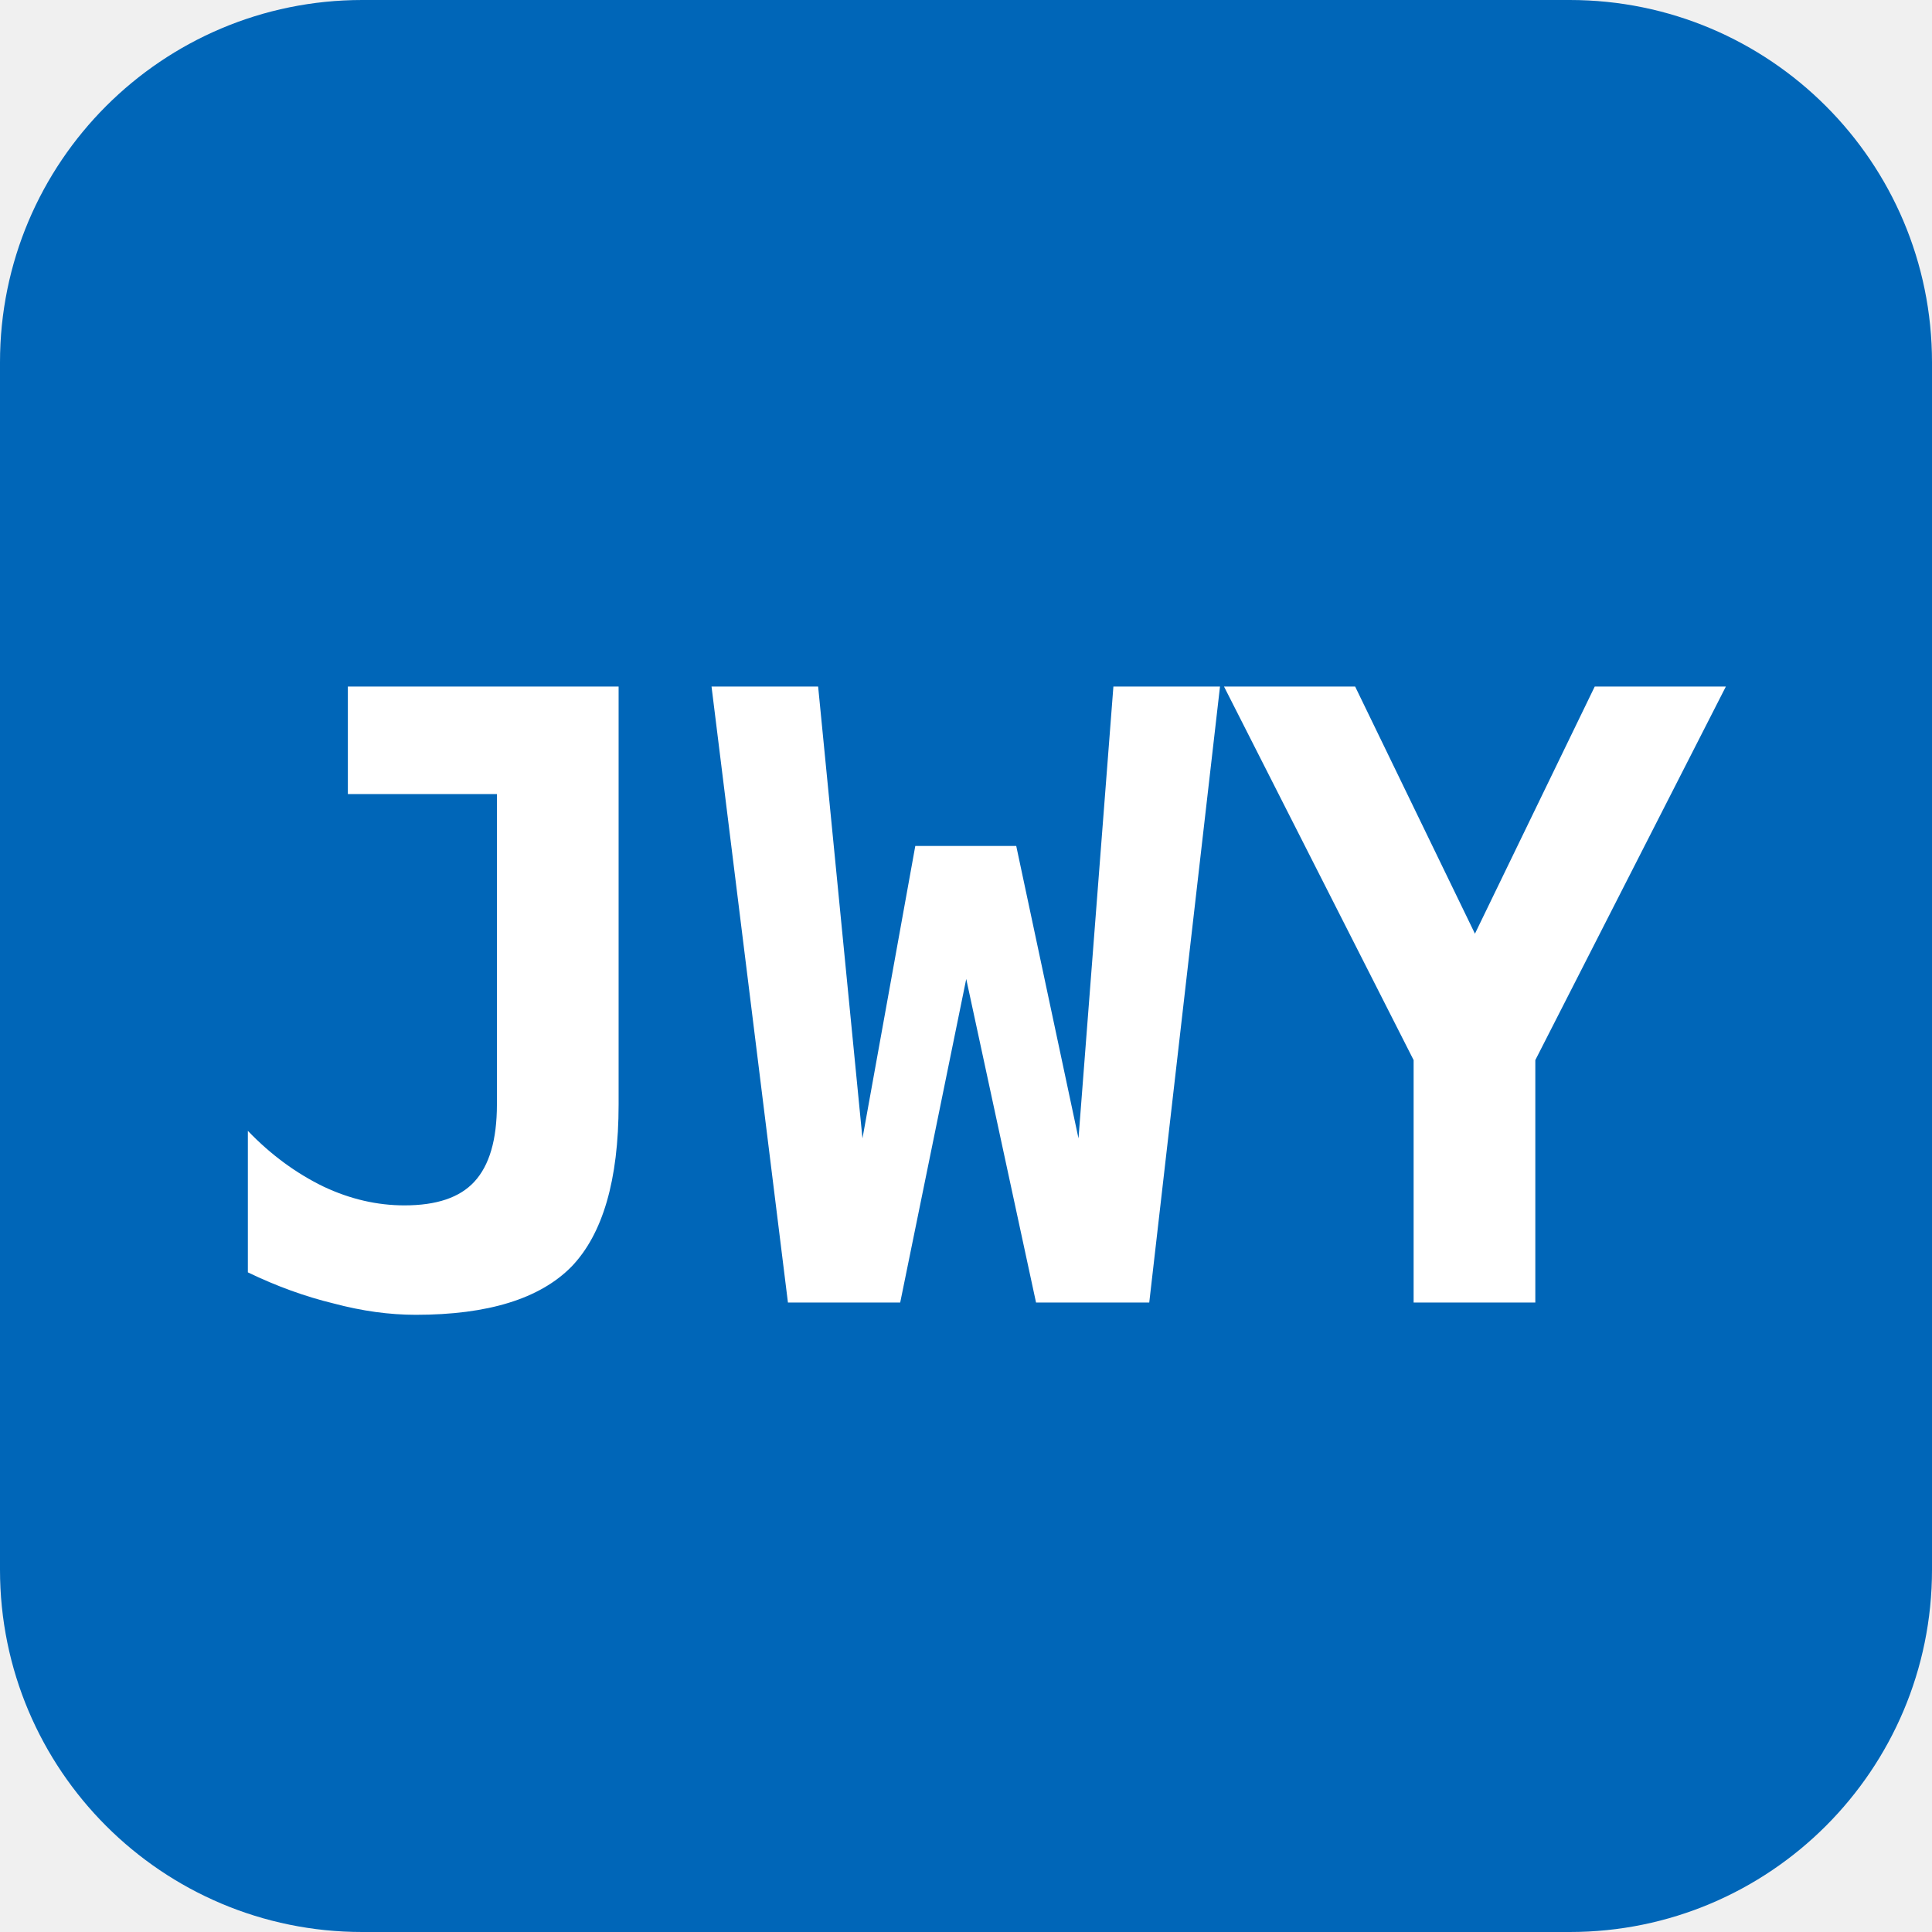
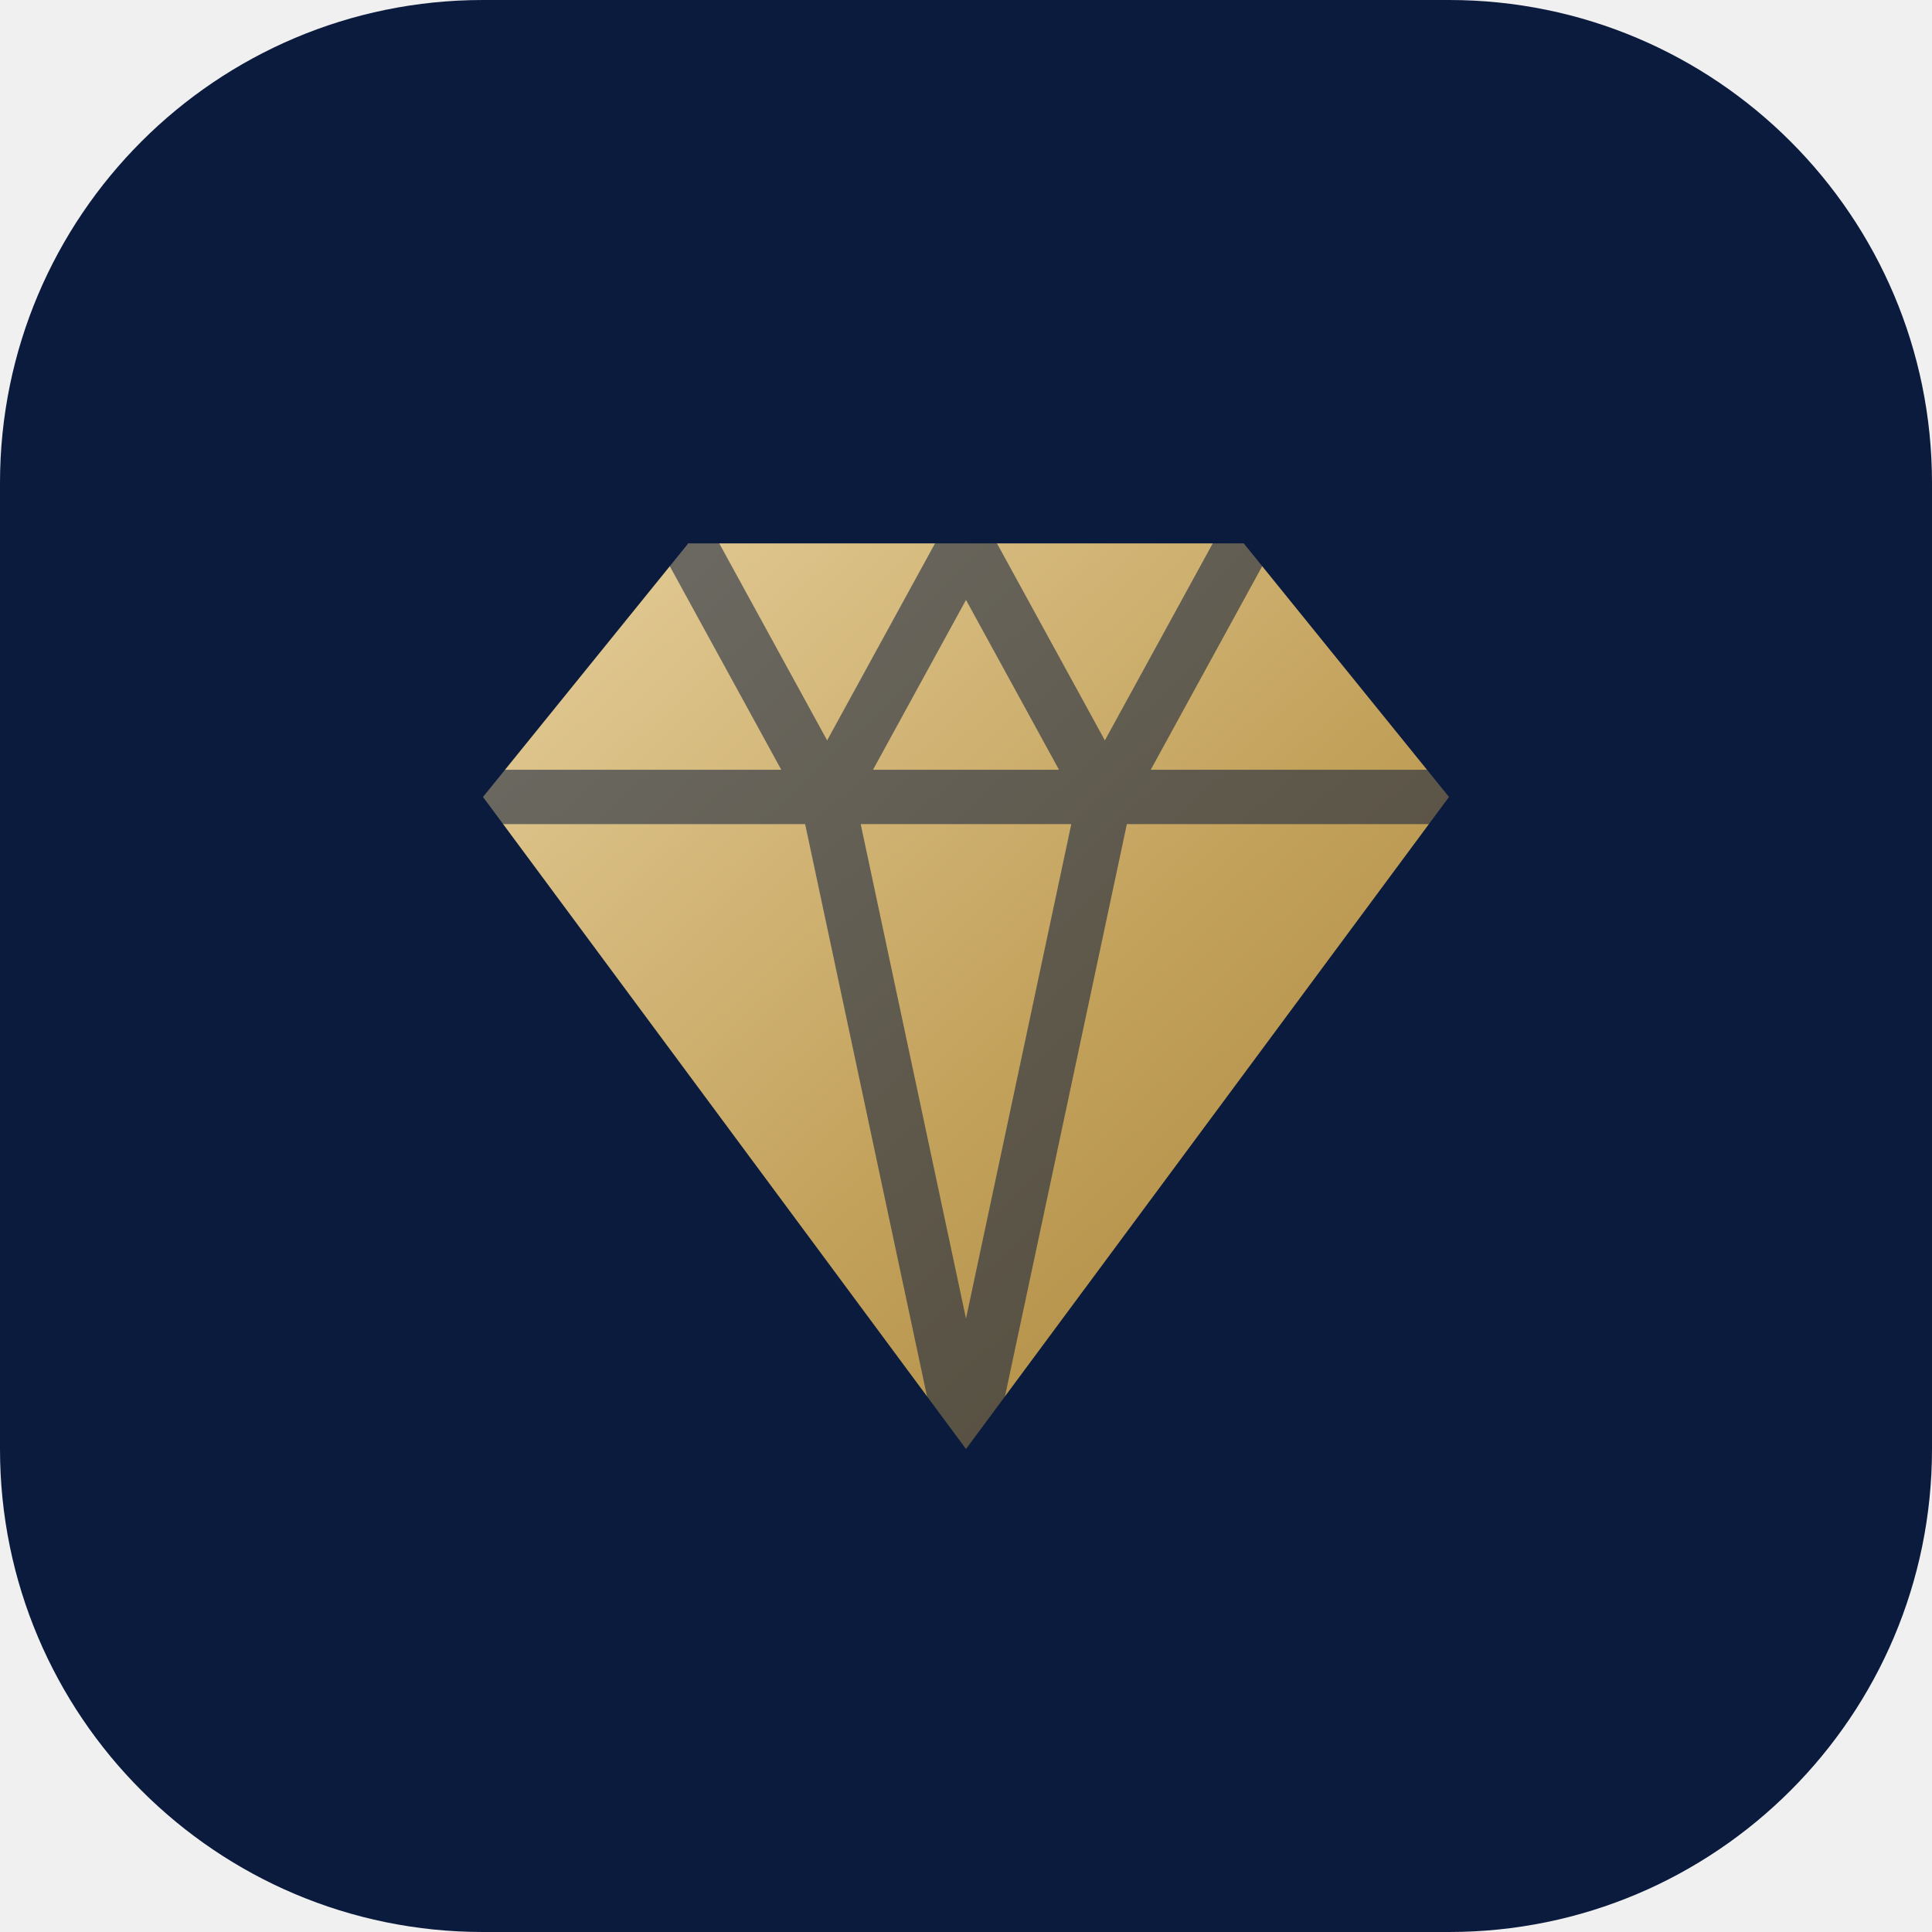
<svg xmlns="http://www.w3.org/2000/svg" viewBox="0 0 32 32">
-   <rect width="32" height="32" rx="6" fill="#0066b8" />
-   <text x="50%" y="55%" font-family="monospace" font-size="14" fill="#fff" text-anchor="middle" dominant-baseline="middle" font-weight="700">JWY</text>
+   <defs>
+     <linearGradient id="g" x1="0" y1="0" x2="1" y2="1">
+       <stop offset="0" stop-color="#e6cf9b" />
+       <stop offset=".55" stop-color="#c3a25c" />
+       <stop offset="1" stop-color="#a8843a" />
+     </linearGradient>
+   </defs>
+   <rect width="32" height="32" rx="8" fill="#0b1b3d" />
+   <path d="M8 13.2 11.4 9h9.2l3.4 4.2L16 24Z" fill="url(#g)" />
+   <path d="M8 13.2h16M11.4 9l2.3 4.2L16 9l2.3 4.2L20.6 9M13.7 13.2 16 24l2.3-10.8" fill="none" stroke="#0b1b3d" stroke-width=".9" stroke-linejoin="round" opacity=".55" />
</svg>
